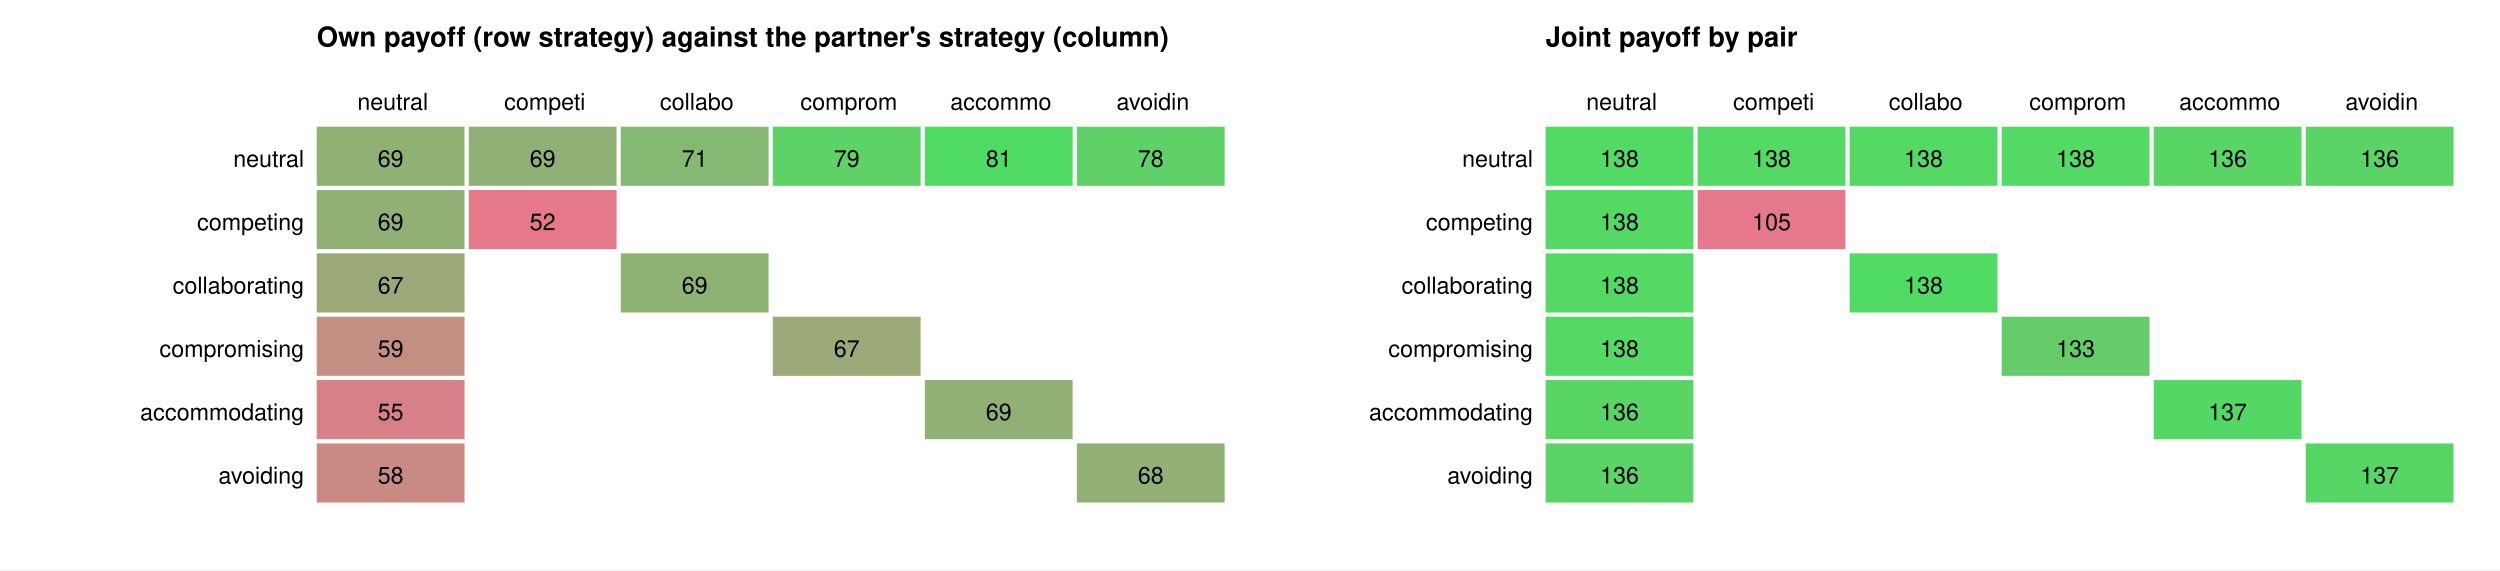
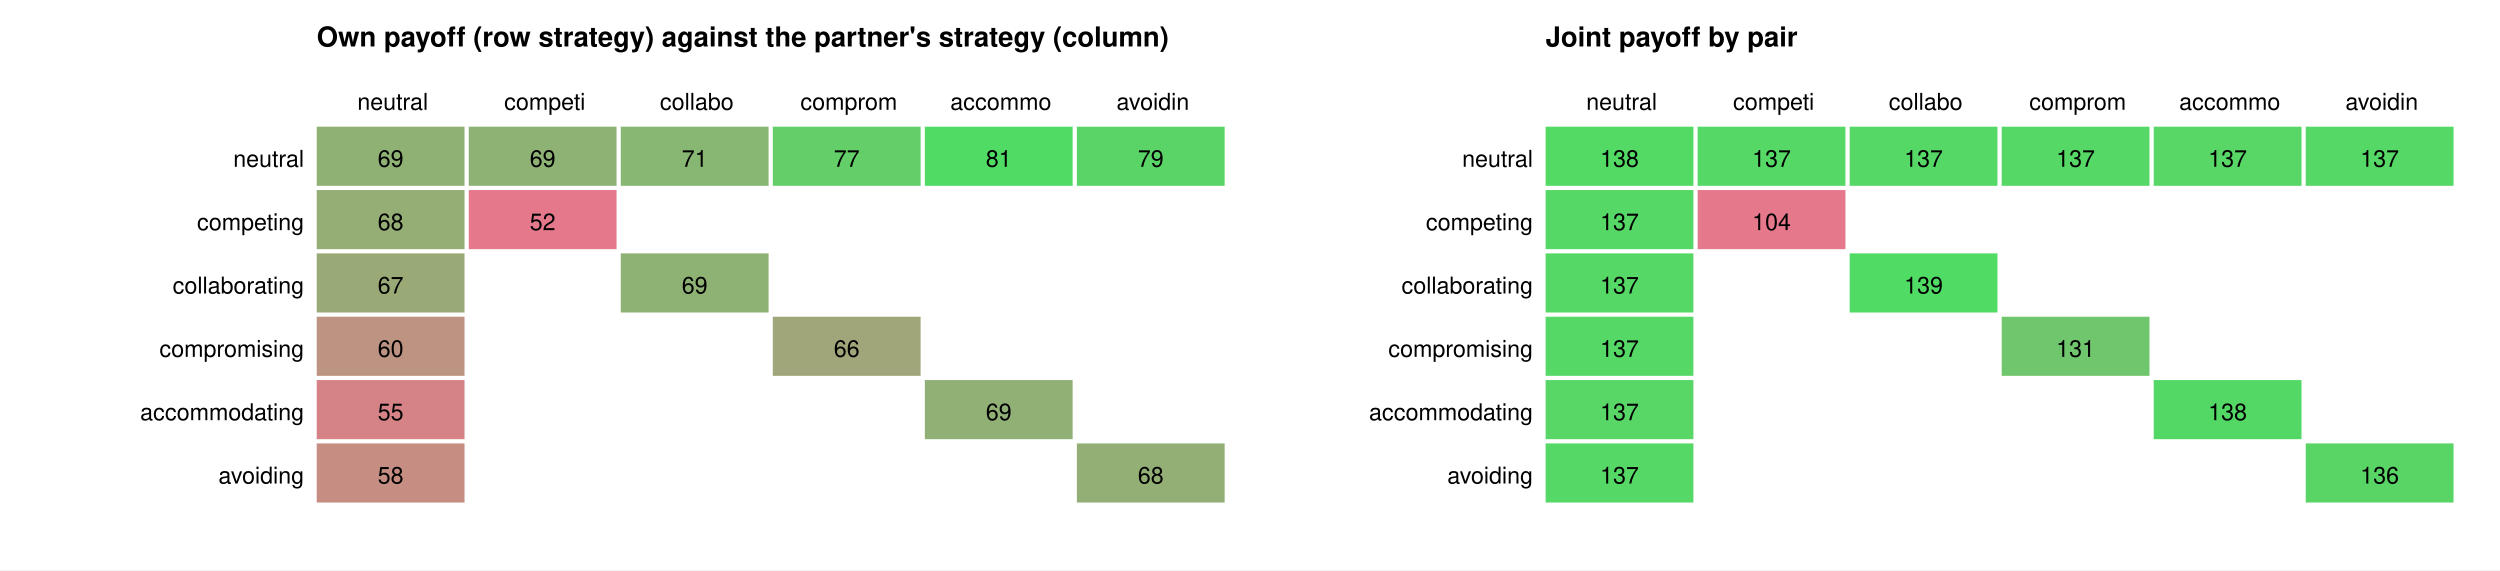
<svg xmlns="http://www.w3.org/2000/svg" width="1184" height="270" font-family="Helvetica, Arial, sans-serif" font-size="11">
  <rect width="1184" height="270" fill="white" />
  <text x="150" y="22" font-size="13" font-weight="bold">Own payoff (row strategy) against the partner's strategy (column)</text>
  <text x="186" y="52" text-anchor="middle">neutral</text>
  <text x="258" y="52" text-anchor="middle">competi</text>
  <text x="330" y="52" text-anchor="middle">collabo</text>
  <text x="402" y="52" text-anchor="middle">comprom</text>
  <text x="474" y="52" text-anchor="middle">accommo</text>
  <text x="546" y="52" text-anchor="middle">avoidin</text>
  <text x="144" y="79" text-anchor="end">neutral</text>
  <rect x="150" y="60" width="70" height="28" fill="rgb(143,177,116)" />
  <text x="185" y="79" text-anchor="middle">69</text>
-   <rect x="222" y="60" width="70" height="28" fill="rgb(144,177,117)" />
+   <rect x="222" y="60" width="70" height="28" fill="rgb(142,178,116)" />
  <text x="257" y="79" text-anchor="middle">69</text>
-   <rect x="294" y="60" width="70" height="28" fill="rgb(133,184,114)" />
+   <rect x="294" y="60" width="70" height="28" fill="rgb(135,183,114)" />
  <text x="329" y="79" text-anchor="middle">71</text>
-   <rect x="366" y="60" width="70" height="28" fill="rgb(94,210,103)" />
-   <text x="401" y="79" text-anchor="middle">79</text>
+   <rect x="366" y="60" width="70" height="28" fill="rgb(100,206,105)" />
+   <text x="401" y="79" text-anchor="middle">77</text>
  <rect x="438" y="60" width="70" height="28" fill="rgb(80,220,100)" />
  <text x="473" y="79" text-anchor="middle">81</text>
-   <rect x="510" y="60" width="70" height="28" fill="rgb(96,209,104)" />
-   <text x="545" y="79" text-anchor="middle">78</text>
+   <rect x="510" y="60" width="70" height="28" fill="rgb(91,212,103)" />
+   <text x="545" y="79" text-anchor="middle">79</text>
  <text x="144" y="109" text-anchor="end">competing</text>
-   <rect x="150" y="90" width="70" height="28" fill="rgb(145,176,117)" />
-   <text x="185" y="109" text-anchor="middle">69</text>
+   <rect x="150" y="90" width="70" height="28" fill="rgb(148,174,118)" />
+   <text x="185" y="109" text-anchor="middle">68</text>
  <rect x="222" y="90" width="70" height="28" fill="rgb(230,120,140)" />
  <text x="257" y="109" text-anchor="middle">52</text>
  <text x="144" y="139" text-anchor="end">collaborating</text>
-   <rect x="150" y="120" width="70" height="28" fill="rgb(155,169,120)" />
+   <rect x="150" y="120" width="70" height="28" fill="rgb(154,170,119)" />
  <text x="185" y="139" text-anchor="middle">67</text>
-   <rect x="294" y="120" width="70" height="28" fill="rgb(142,178,116)" />
+   <rect x="294" y="120" width="70" height="28" fill="rgb(141,178,116)" />
  <text x="329" y="139" text-anchor="middle">69</text>
  <text x="144" y="169" text-anchor="end">compromising</text>
-   <rect x="150" y="150" width="70" height="28" fill="rgb(194,143,130)" />
-   <text x="185" y="169" text-anchor="middle">59</text>
-   <rect x="366" y="150" width="70" height="28" fill="rgb(156,169,120)" />
-   <text x="401" y="169" text-anchor="middle">67</text>
+   <rect x="150" y="150" width="70" height="28" fill="rgb(189,147,129)" />
+   <text x="185" y="169" text-anchor="middle">60</text>
+   <rect x="366" y="150" width="70" height="28" fill="rgb(160,166,121)" />
+   <text x="401" y="169" text-anchor="middle">66</text>
  <text x="144" y="199" text-anchor="end">accommodating</text>
-   <rect x="150" y="180" width="70" height="28" fill="rgb(216,128,136)" />
+   <rect x="150" y="180" width="70" height="28" fill="rgb(213,131,135)" />
  <text x="185" y="199" text-anchor="middle">55</text>
-   <rect x="438" y="180" width="70" height="28" fill="rgb(145,176,117)" />
+   <rect x="438" y="180" width="70" height="28" fill="rgb(144,176,117)" />
  <text x="473" y="199" text-anchor="middle">69</text>
  <text x="144" y="229" text-anchor="end">avoiding</text>
-   <rect x="150" y="210" width="70" height="28" fill="rgb(202,138,132)" />
+   <rect x="150" y="210" width="70" height="28" fill="rgb(198,141,131)" />
  <text x="185" y="229" text-anchor="middle">58</text>
-   <rect x="510" y="210" width="70" height="28" fill="rgb(146,175,117)" />
+   <rect x="510" y="210" width="70" height="28" fill="rgb(147,175,117)" />
  <text x="545" y="229" text-anchor="middle">68</text>
  <text x="732" y="22" font-size="13" font-weight="bold">Joint payoff by pair</text>
  <text x="768" y="52" text-anchor="middle">neutral</text>
  <text x="840" y="52" text-anchor="middle">competi</text>
  <text x="912" y="52" text-anchor="middle">collabo</text>
  <text x="984" y="52" text-anchor="middle">comprom</text>
  <text x="1056" y="52" text-anchor="middle">accommo</text>
  <text x="1128" y="52" text-anchor="middle">avoidin</text>
  <text x="726" y="79" text-anchor="end">neutral</text>
-   <rect x="732" y="60" width="70" height="28" fill="rgb(81,218,100)" />
+   <rect x="732" y="60" width="70" height="28" fill="rgb(82,218,100)" />
  <text x="767" y="79" text-anchor="middle">138</text>
-   <rect x="804" y="60" width="70" height="28" fill="rgb(83,217,100)" />
-   <text x="839" y="79" text-anchor="middle">138</text>
-   <rect x="876" y="60" width="70" height="28" fill="rgb(83,217,100)" />
-   <text x="911" y="79" text-anchor="middle">138</text>
-   <rect x="948" y="60" width="70" height="28" fill="rgb(83,217,100)" />
-   <text x="983" y="79" text-anchor="middle">138</text>
-   <rect x="1020" y="60" width="70" height="28" fill="rgb(89,213,102)" />
-   <text x="1055" y="79" text-anchor="middle">136</text>
-   <rect x="1092" y="60" width="70" height="28" fill="rgb(91,212,103)" />
-   <text x="1127" y="79" text-anchor="middle">136</text>
+   <rect x="804" y="60" width="70" height="28" fill="rgb(85,216,101)" />
+   <text x="839" y="79" text-anchor="middle">137</text>
+   <rect x="876" y="60" width="70" height="28" fill="rgb(85,216,101)" />
+   <text x="911" y="79" text-anchor="middle">137</text>
+   <rect x="948" y="60" width="70" height="28" fill="rgb(85,216,101)" />
+   <text x="983" y="79" text-anchor="middle">137</text>
+   <rect x="1020" y="60" width="70" height="28" fill="rgb(88,214,102)" />
+   <text x="1055" y="79" text-anchor="middle">137</text>
+   <rect x="1092" y="60" width="70" height="28" fill="rgb(85,216,101)" />
+   <text x="1127" y="79" text-anchor="middle">137</text>
  <text x="726" y="109" text-anchor="end">competing</text>
-   <rect x="732" y="90" width="70" height="28" fill="rgb(83,217,100)" />
-   <text x="767" y="109" text-anchor="middle">138</text>
+   <rect x="732" y="90" width="70" height="28" fill="rgb(85,216,101)" />
+   <text x="767" y="109" text-anchor="middle">137</text>
  <rect x="804" y="90" width="70" height="28" fill="rgb(230,120,140)" />
-   <text x="839" y="109" text-anchor="middle">105</text>
+   <text x="839" y="109" text-anchor="middle">104</text>
  <text x="726" y="139" text-anchor="end">collaborating</text>
-   <rect x="732" y="120" width="70" height="28" fill="rgb(83,217,100)" />
-   <text x="767" y="139" text-anchor="middle">138</text>
+   <rect x="732" y="120" width="70" height="28" fill="rgb(85,216,101)" />
+   <text x="767" y="139" text-anchor="middle">137</text>
  <rect x="876" y="120" width="70" height="28" fill="rgb(80,220,100)" />
-   <text x="911" y="139" text-anchor="middle">138</text>
+   <text x="911" y="139" text-anchor="middle">139</text>
  <text x="726" y="169" text-anchor="end">compromising</text>
-   <rect x="732" y="150" width="70" height="28" fill="rgb(83,217,100)" />
-   <text x="767" y="169" text-anchor="middle">138</text>
-   <rect x="948" y="150" width="70" height="28" fill="rgb(102,204,106)" />
-   <text x="983" y="169" text-anchor="middle">133</text>
+   <rect x="732" y="150" width="70" height="28" fill="rgb(85,216,101)" />
+   <text x="767" y="169" text-anchor="middle">137</text>
+   <rect x="948" y="150" width="70" height="28" fill="rgb(112,198,108)" />
+   <text x="983" y="169" text-anchor="middle">131</text>
  <text x="726" y="199" text-anchor="end">accommodating</text>
-   <rect x="732" y="180" width="70" height="28" fill="rgb(89,213,102)" />
-   <text x="767" y="199" text-anchor="middle">136</text>
+   <rect x="732" y="180" width="70" height="28" fill="rgb(88,214,102)" />
+   <text x="767" y="199" text-anchor="middle">137</text>
  <rect x="1020" y="180" width="70" height="28" fill="rgb(84,216,101)" />
-   <text x="1055" y="199" text-anchor="middle">137</text>
+   <text x="1055" y="199" text-anchor="middle">138</text>
  <text x="726" y="229" text-anchor="end">avoiding</text>
-   <rect x="732" y="210" width="70" height="28" fill="rgb(91,212,103)" />
-   <text x="767" y="229" text-anchor="middle">136</text>
-   <rect x="1092" y="210" width="70" height="28" fill="rgb(86,215,101)" />
-   <text x="1127" y="229" text-anchor="middle">137</text>
+   <rect x="732" y="210" width="70" height="28" fill="rgb(85,216,101)" />
+   <text x="767" y="229" text-anchor="middle">137</text>
+   <rect x="1092" y="210" width="70" height="28" fill="rgb(89,213,102)" />
+   <text x="1127" y="229" text-anchor="middle">136</text>
</svg>
